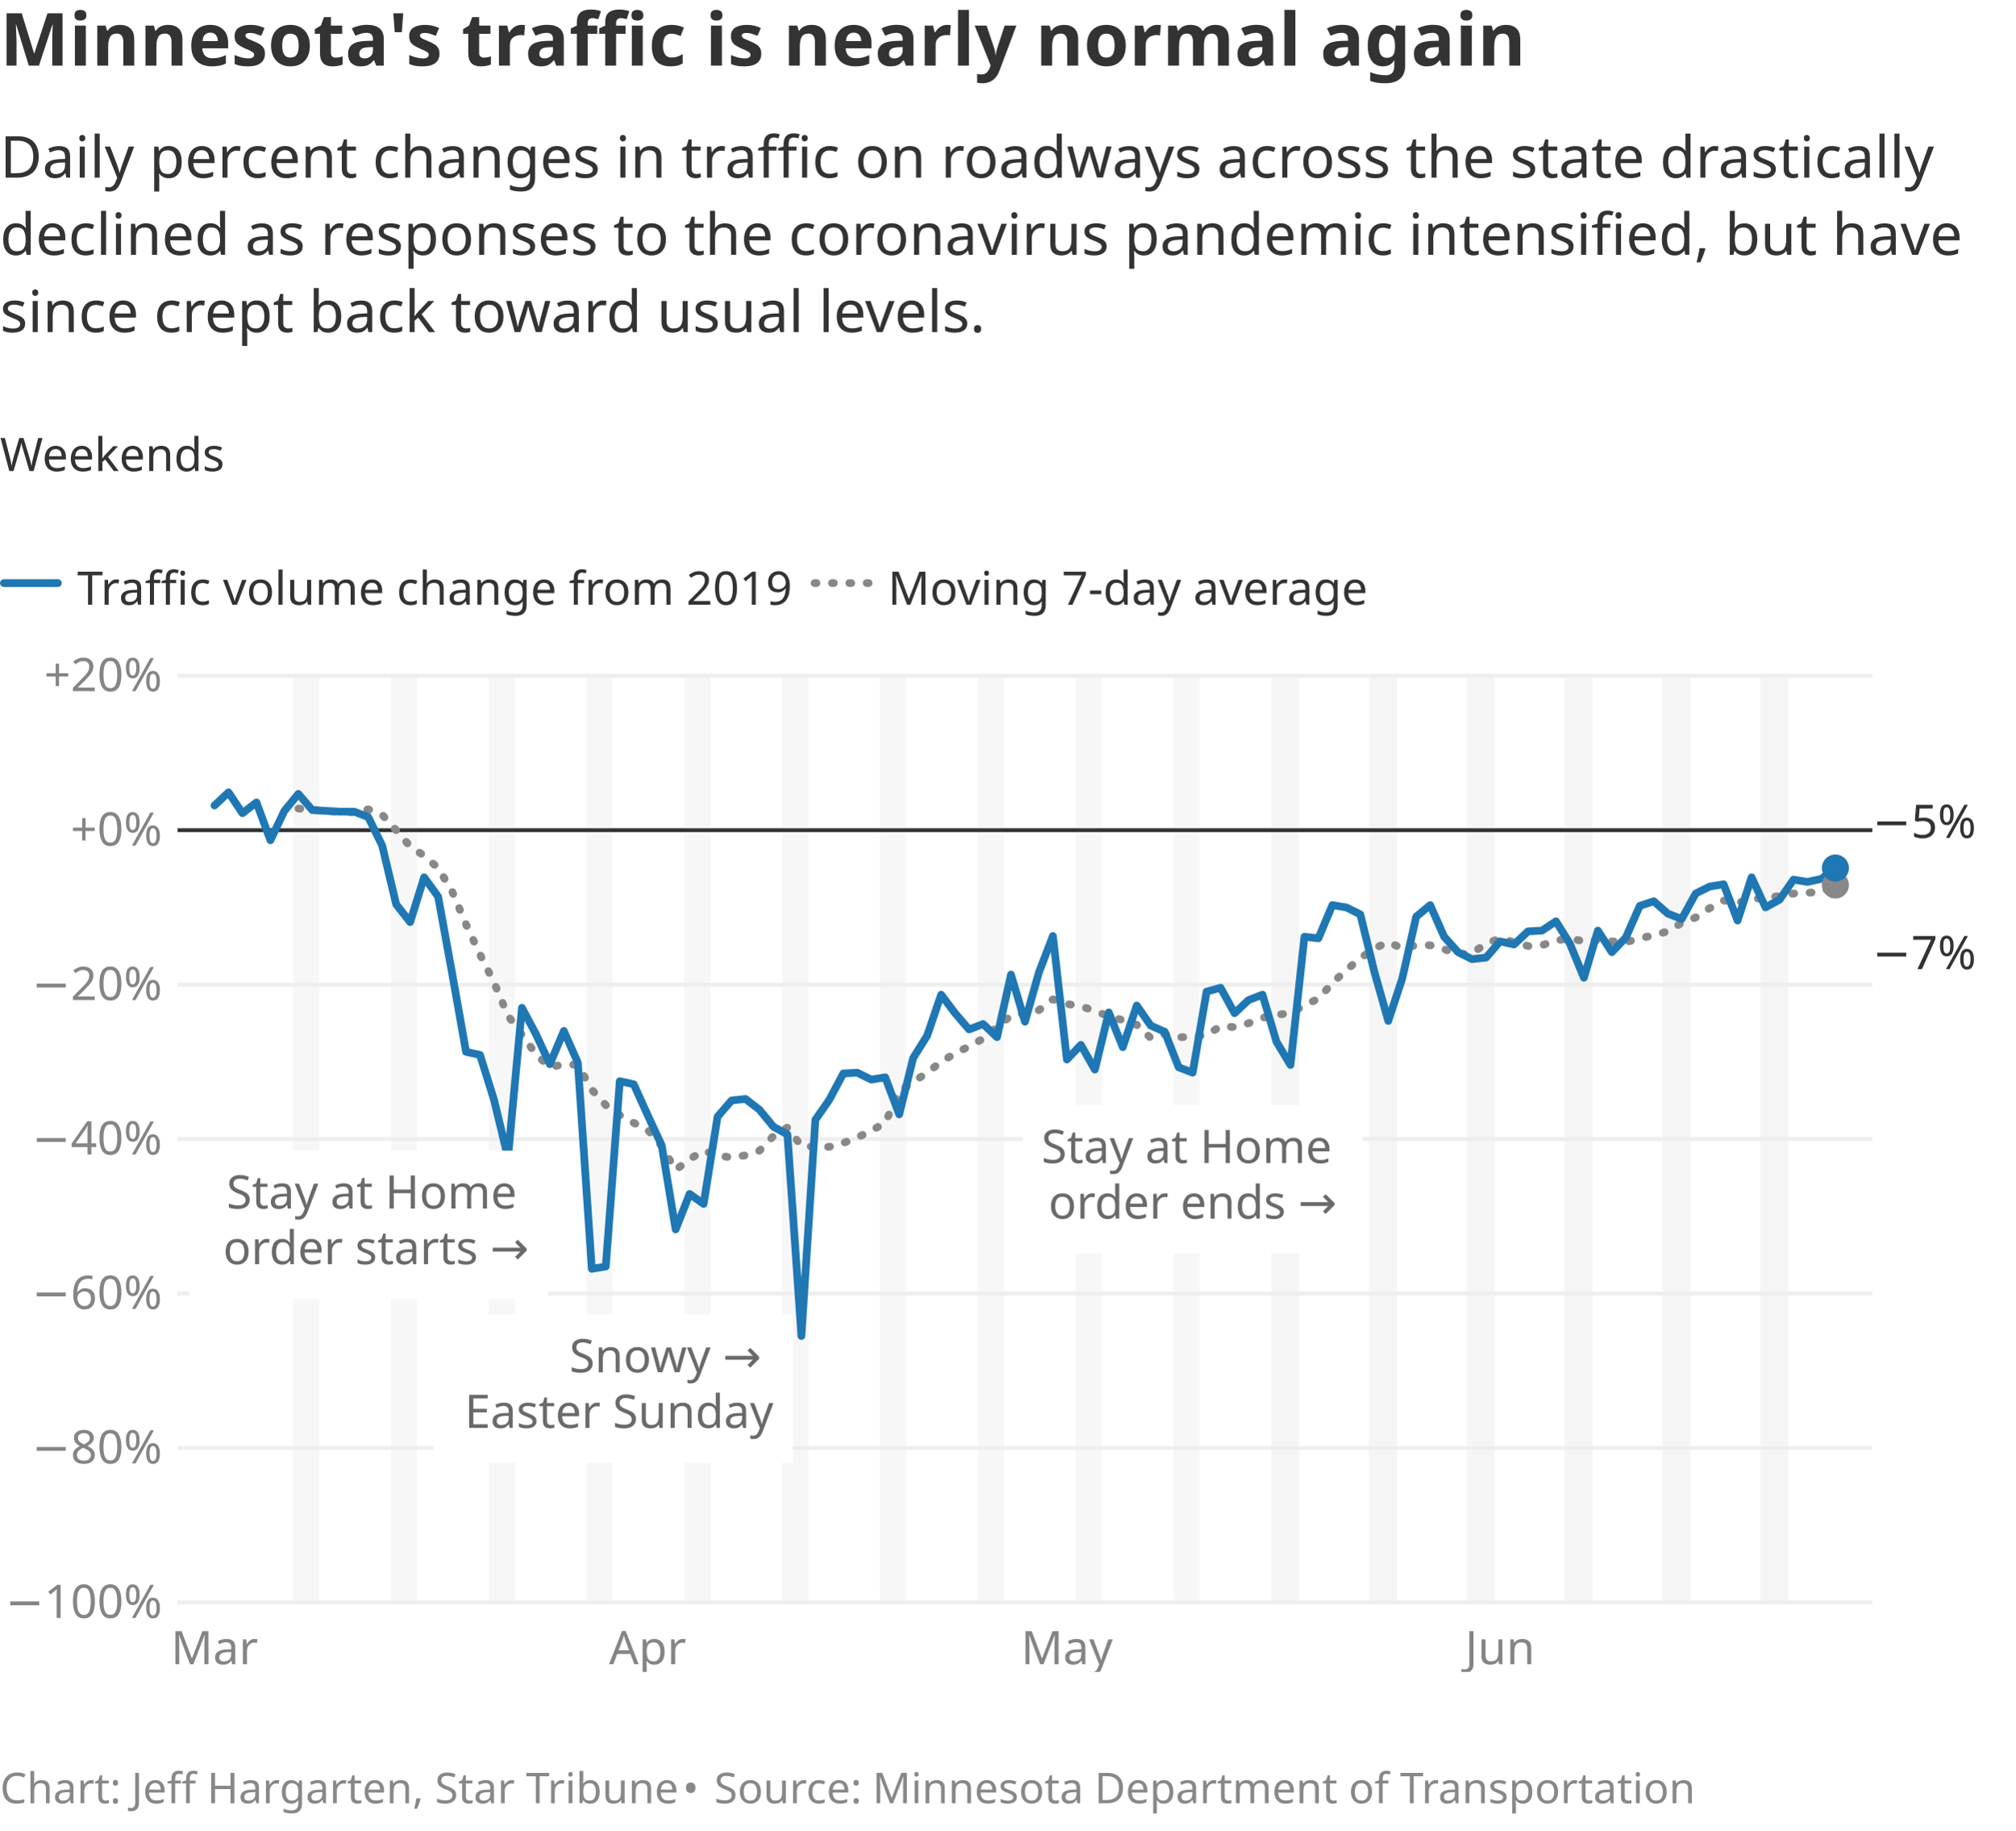
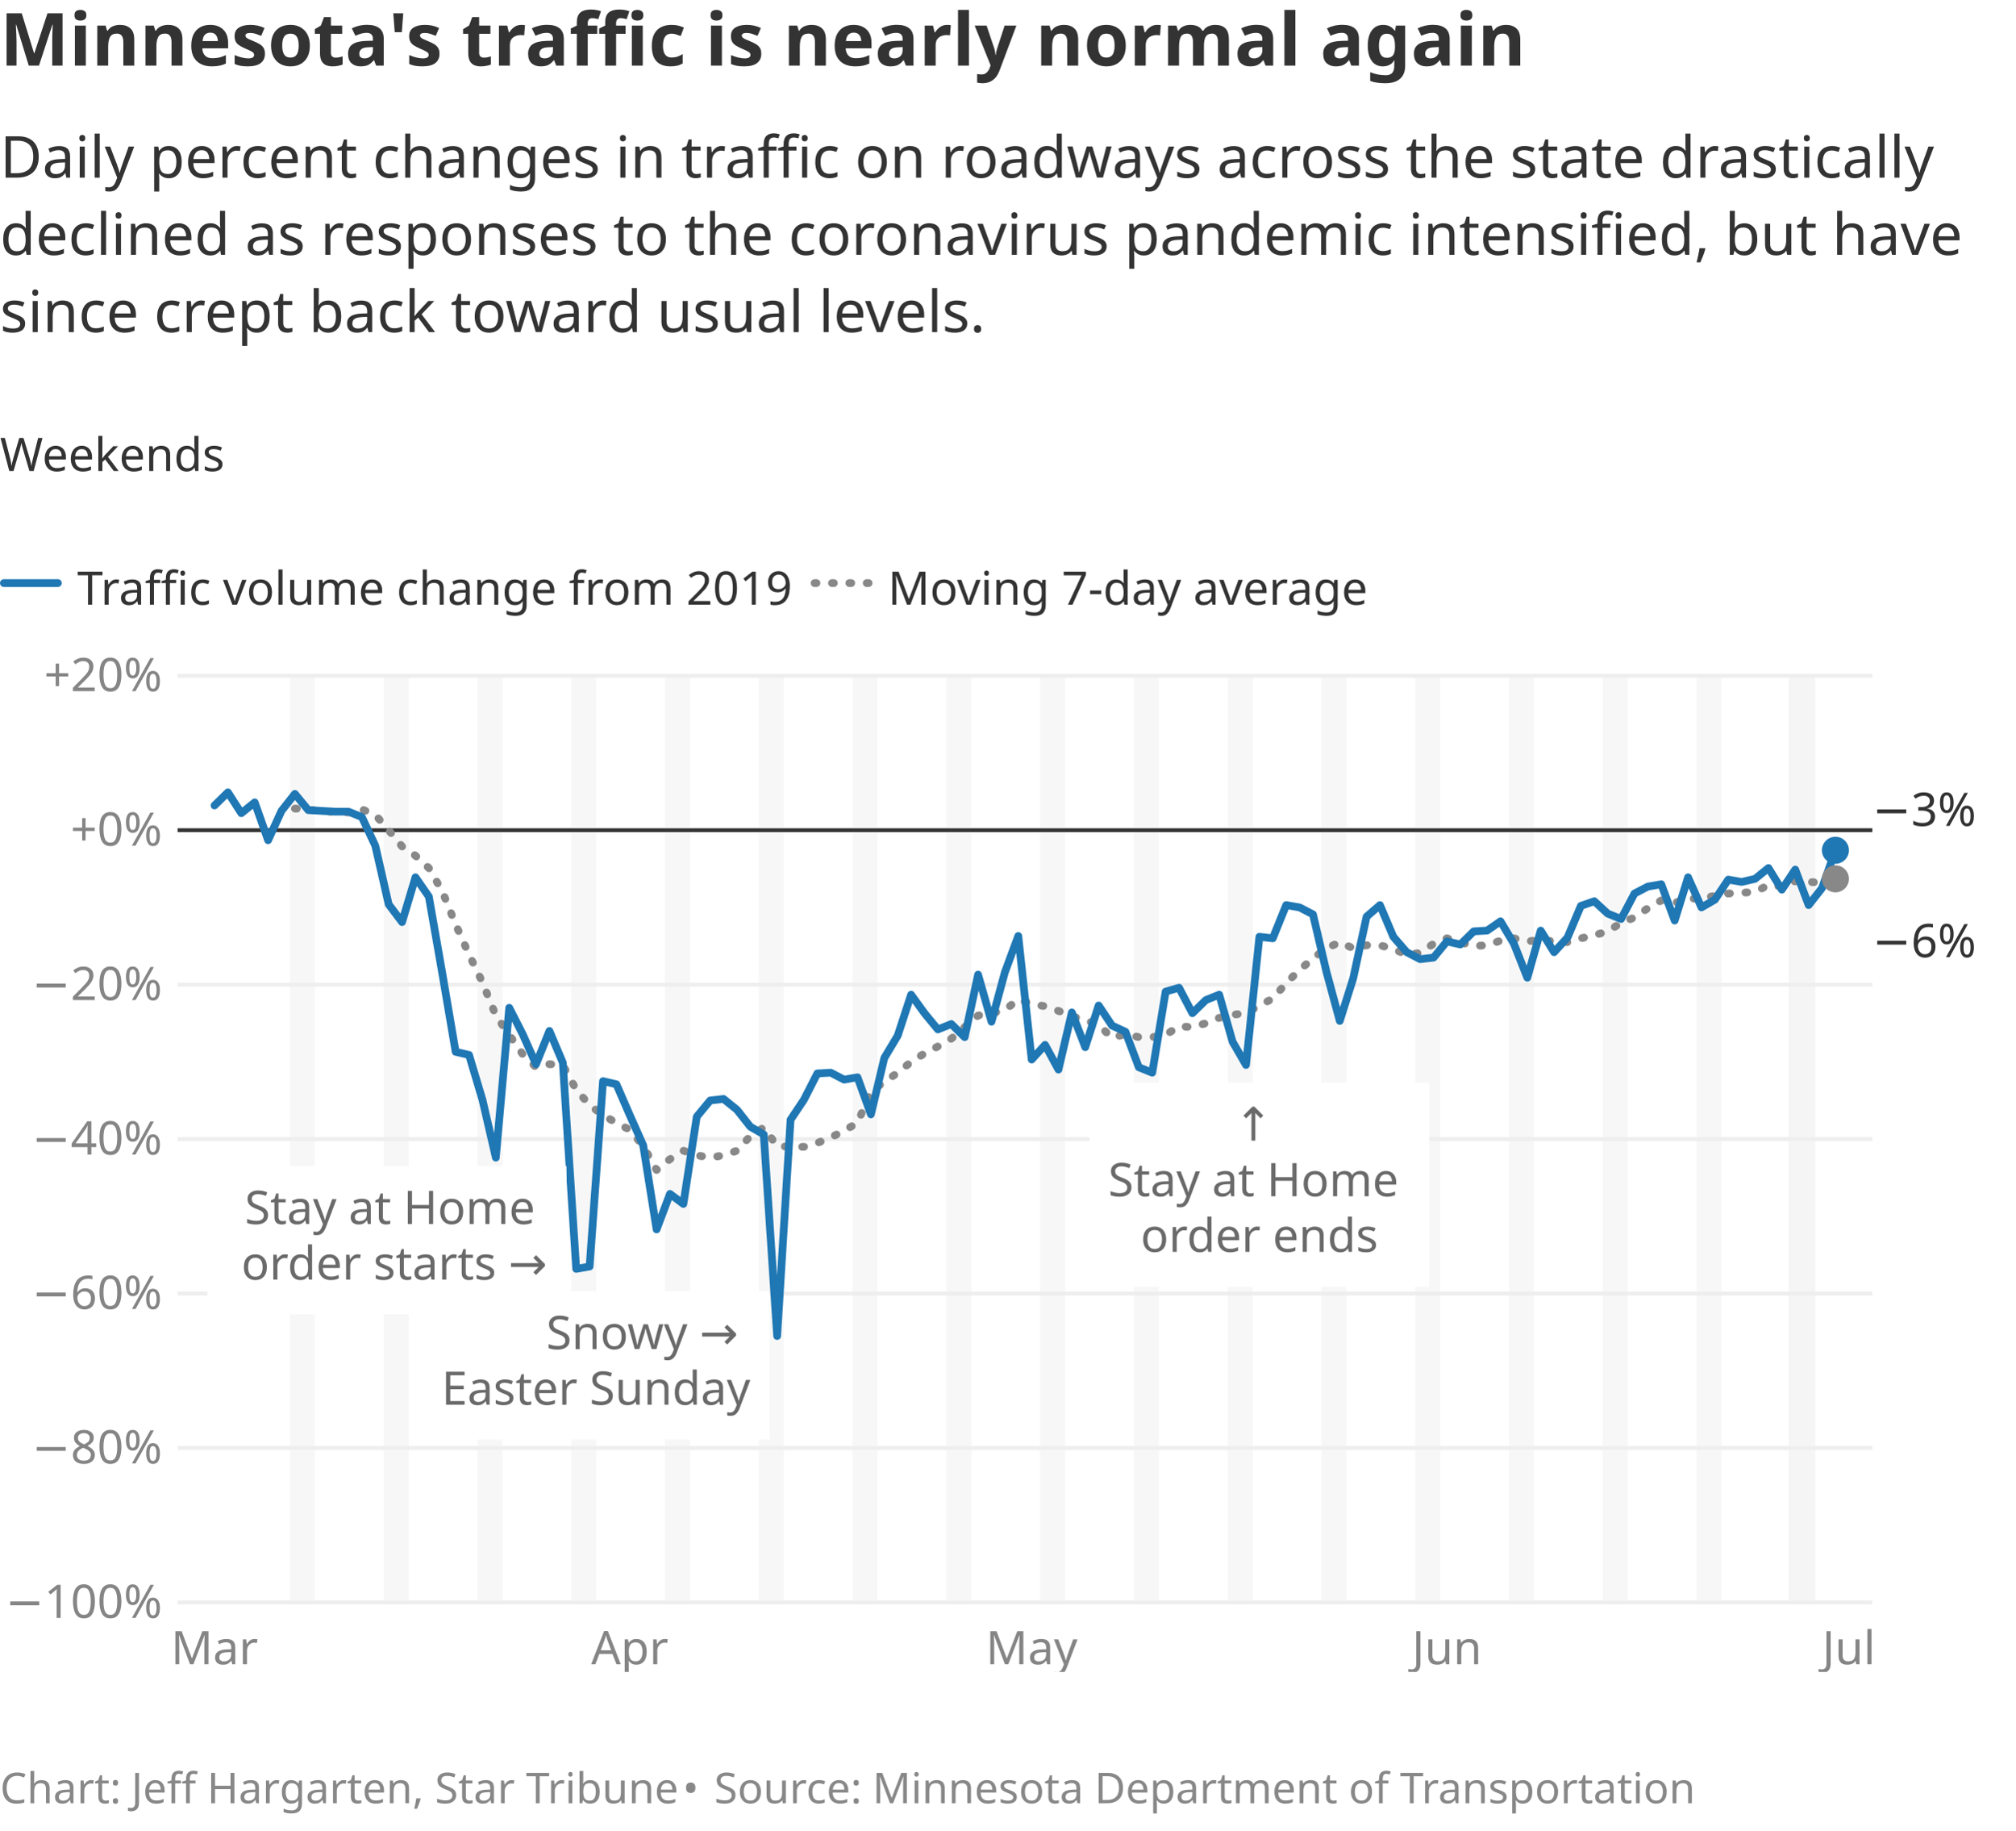
<svg xmlns="http://www.w3.org/2000/svg" id="exportSvg" width="522" height="474">
  <defs />
  <g>
    <g id="header-svg">
      <g id="text-svg">
        <text transform="translate(0, -2)" fill="rgb(51,51,51)" style="font-family: BentonSans; font-weight: 700; font-size: 19px;">
          <tspan x="0" dy="19">Minnesota's traffic is nearly normal again</tspan>
        </text>
      </g>
      <g id="text-svg">
        <text transform="translate(0, 31)" fill="rgb(51,51,51)" style="font-family: BentonSans; font-weight: 400; font-size: 15px;">
          <tspan x="0" dy="15">Daily percent changes in traffic on roadways across the state drastically </tspan>
        </text>
        <text transform="translate(0, 51)" fill="rgb(51,51,51)" style="font-family: BentonSans; font-weight: 400; font-size: 15px;">
          <tspan x="0" dy="15">declined as responses to the coronavirus pandemic intensified, but have </tspan>
        </text>
        <text transform="translate(0, 71)" fill="rgb(51,51,51)" style="font-family: BentonSans; font-weight: 400; font-size: 15px;">
          <tspan x="0" dy="15">since crept back toward usual levels.</tspan>
        </text>
        <text transform="translate(0, 110)" fill="rgb(51,51,51)" style="font-family: BentonSans; font-weight: 400; font-size: 12px;">
          <tspan x="0" dy="12">Weekends</tspan>
        </text>
      </g>
    </g>
    <g id="chart-svg">
      <g id="group-svg" clip-path="url(#rect-mask-group-0)" transform="translate(0, 141)">
        <clipPath id="rect-mask-group-0">
          <rect x="0" y="0" width="522" height="292" />
        </clipPath>
        <g id="group-svg" transform="translate(46, 34)">
          <g id="x-svg ticks-svg" transform="translate(0, 245)">
            <g transform="translate(9.56427, 0)">
              <text transform="translate(-11.5, -12) translate(11.5, 11)" fill="rgb(133, 133, 133)" style="text-anchor: middle; font-family: BentonSans; font-weight: 400; font-size: 12px;">
                <tspan x="0" dy="12">Mar</tspan>
              </text>
            </g>
-             <g transform="translate(121.7713, 0)">
+             <g transform="translate(117.1346, 0)">
              <text transform="translate(-10, -12) translate(10, 11)" fill="rgb(133, 133, 133)" style="text-anchor: middle; font-family: BentonSans; font-weight: 400; font-size: 12px;">
                <tspan x="0" dy="12">Apr</tspan>
              </text>
            </g>
-             <g transform="translate(230.3587, 0)">
-               <text transform="translate(-12.5, -12) translate(12.5, 11)" fill="rgb(133, 133, 133)" style="text-anchor: middle; font-family: BentonSans; font-weight: 400; font-size: 12px;">
+             <g transform="translate(221.235, 0)">
+               <text transform="translate(-12.49999, -12) translate(12.49999, 11)" fill="rgb(133, 133, 133)" style="text-anchor: middle; font-family: BentonSans; font-weight: 400; font-size: 12px;">
                <tspan x="0" dy="12">May</tspan>
              </text>
            </g>
-             <g transform="translate(342.5658, 0)">
+             <g transform="translate(328.8054, 0)">
              <text transform="translate(-10, -12) translate(10, 11)" fill="rgb(133, 133, 133)" style="text-anchor: middle; font-family: BentonSans; font-weight: 400; font-size: 12px;">
                <tspan x="0" dy="12">Jun</tspan>
              </text>
            </g>
+             <g transform="translate(432.9057, 0)">
+               <text transform="translate(-8, -12) translate(8, 11)" fill="rgb(133, 133, 133)" style="text-anchor: middle; font-family: BentonSans; font-weight: 400; font-size: 12px;">
+                 <tspan x="0" dy="12">Jul</tspan>
+               </text>
+             </g>
          </g>
          <g id="x-svg axis-svg" transform="translate(0, 40)">
            <line x1="0" x2="439" y1="0" y2="0" style="stroke: rgb(51, 51, 51); stroke-width: 1;" />
          </g>
          <g id="free-range-svg">
-             <rect width="6.787" height="240" transform="translate(29.92442, 0)" fill="rgb(87,87,87)" style="opacity: 0.05; fill: rgb(87, 87, 87);" />
-             <rect width="6.787" height="240" transform="translate(55.26149, 0)" fill="rgb(87,87,87)" style="opacity: 0.05; fill: rgb(87, 87, 87);" />
-             <rect width="6.787" height="240" transform="translate(80.59856, 0)" fill="rgb(87,87,87)" style="opacity: 0.05; fill: rgb(87, 87, 87);" />
-             <rect width="6.787" height="240" transform="translate(105.9356, 0)" fill="rgb(87,87,87)" style="opacity: 0.05; fill: rgb(87, 87, 87);" />
-             <rect width="6.787" height="240" transform="translate(131.2727, 0)" fill="rgb(87,87,87)" style="opacity: 0.05; fill: rgb(87, 87, 87);" />
-             <rect width="6.787" height="240" transform="translate(156.6098, 0)" fill="rgb(87,87,87)" style="opacity: 0.05; fill: rgb(87, 87, 87);" />
-             <rect width="6.787" height="240" transform="translate(181.9468, 0)" fill="rgb(87,87,87)" style="opacity: 0.05; fill: rgb(87, 87, 87);" />
-             <rect width="6.787" height="240" transform="translate(207.2839, 0)" fill="rgb(87,87,87)" style="opacity: 0.05; fill: rgb(87, 87, 87);" />
-             <rect width="6.787" height="240" transform="translate(232.621, 0)" fill="rgb(87,87,87)" style="opacity: 0.05; fill: rgb(87, 87, 87);" />
-             <rect width="6.787" height="240" transform="translate(257.9581, 0)" fill="rgb(87,87,87)" style="opacity: 0.05; fill: rgb(87, 87, 87);" />
-             <rect width="7.239" height="240" transform="translate(283.2951, 0)" fill="rgb(51,51,51)" style="opacity: 0.05; fill: rgb(51, 51, 51);" />
-             <rect width="7.239" height="240" transform="translate(308.6322, 0)" fill="rgb(51,51,51)" style="opacity: 0.05; fill: rgb(51, 51, 51);" />
-             <rect width="7.239" height="240" transform="translate(333.9693, 0)" fill="rgb(51,51,51)" style="opacity: 0.05; fill: rgb(51, 51, 51);" />
-             <rect width="7.239" height="240" transform="translate(359.3063, 0)" fill="rgb(51,51,51)" style="opacity: 0.05; fill: rgb(51, 51, 51);" />
-             <rect width="7.239" height="240" transform="translate(384.6434, 0)" fill="rgb(51,51,51)" style="opacity: 0.05; fill: rgb(51, 51, 51);" />
-             <rect width="7.239" height="240" transform="translate(409.9805, 0)" fill="rgb(51,51,51)" style="opacity: 0.05; fill: rgb(51, 51, 51);" />
+             <rect width="6.506" height="240" transform="translate(29.08309, 0)" fill="rgb(87,87,87)" style="opacity: 0.05; fill: rgb(87, 87, 87);" />
+             <rect width="6.506" height="240" transform="translate(53.37317, 0)" fill="rgb(87,87,87)" style="opacity: 0.05; fill: rgb(87, 87, 87);" />
+             <rect width="6.506" height="240" transform="translate(77.66326, 0)" fill="rgb(87,87,87)" style="opacity: 0.05; fill: rgb(87, 87, 87);" />
+             <rect width="6.506" height="240" transform="translate(101.9533, 0)" fill="rgb(87,87,87)" style="opacity: 0.05; fill: rgb(87, 87, 87);" />
+             <rect width="6.506" height="240" transform="translate(126.2434, 0)" fill="rgb(87,87,87)" style="opacity: 0.05; fill: rgb(87, 87, 87);" />
+             <rect width="6.506" height="240" transform="translate(150.5335, 0)" fill="rgb(87,87,87)" style="opacity: 0.05; fill: rgb(87, 87, 87);" />
+             <rect width="6.506" height="240" transform="translate(174.8236, 0)" fill="rgb(87,87,87)" style="opacity: 0.05; fill: rgb(87, 87, 87);" />
+             <rect width="6.506" height="240" transform="translate(199.1137, 0)" fill="rgb(87,87,87)" style="opacity: 0.05; fill: rgb(87, 87, 87);" />
+             <rect width="6.506" height="240" transform="translate(223.4038, 0)" fill="rgb(87,87,87)" style="opacity: 0.05; fill: rgb(87, 87, 87);" />
+             <rect width="6.506" height="240" transform="translate(247.6938, 0)" fill="rgb(87,87,87)" style="opacity: 0.05; fill: rgb(87, 87, 87);" />
+             <rect width="6.506" height="240" transform="translate(271.9839, 0)" fill="rgb(87,87,87)" style="opacity: 0.05; fill: rgb(87, 87, 87);" />
+             <rect width="6.506" height="240" transform="translate(296.274, 0)" fill="rgb(87,87,87)" style="opacity: 0.05; fill: rgb(87, 87, 87);" />
+             <rect width="6.506" height="240" transform="translate(320.5641, 0)" fill="rgb(87,87,87)" style="opacity: 0.05; fill: rgb(87, 87, 87);" />
+             <rect width="6.506" height="240" transform="translate(344.8542, 0)" fill="rgb(87,87,87)" style="opacity: 0.05; fill: rgb(87, 87, 87);" />
+             <rect width="6.506" height="240" transform="translate(369.1443, 0)" fill="rgb(87,87,87)" style="opacity: 0.05; fill: rgb(87, 87, 87);" />
+             <rect width="6.506" height="240" transform="translate(393.4344, 0)" fill="rgb(87,87,87)" style="opacity: 0.05; fill: rgb(87, 87, 87);" />
+             <rect width="6.94" height="240" transform="translate(417.2907, 0)" fill="rgb(51,51,51)" style="opacity: 0.05; fill: rgb(51, 51, 51);" />
          </g>
          <g id="y-grid-svg">
            <g transform="translate(0, 240)">
              <line x1="0" x2="439" y1="0" y2="0" style="stroke: rgb(238, 238, 238); stroke-width: 1;" />
              <text transform="translate(-4, 4) translate(-41, -12) translate(41, 0)" fill="rgb(133, 133, 133)" style="text-anchor: end; font-family: BentonSans; font-weight: 400; font-size: 12px;">
                <tspan x="0" dy="12">−100%</tspan>
              </text>
            </g>
            <g transform="translate(0, 200)">
              <line x1="0" x2="439" y1="0" y2="0" style="stroke: rgb(238, 238, 238); stroke-width: 1;" />
              <text transform="translate(-4, 4) translate(-35, -12) translate(35, 0)" fill="rgb(133, 133, 133)" style="text-anchor: end; font-family: BentonSans; font-weight: 400; font-size: 12px;">
                <tspan x="0" dy="12">−80%</tspan>
              </text>
            </g>
            <g transform="translate(0, 160)">
              <line x1="0" x2="439" y1="0" y2="0" style="stroke: rgb(238, 238, 238); stroke-width: 1;" />
              <text transform="translate(-4, 4) translate(-35, -12) translate(35, 0)" fill="rgb(133, 133, 133)" style="text-anchor: end; font-family: BentonSans; font-weight: 400; font-size: 12px;">
                <tspan x="0" dy="12">−60%</tspan>
              </text>
            </g>
            <g transform="translate(0, 120)">
              <line x1="0" x2="439" y1="0" y2="0" style="stroke: rgb(238, 238, 238); stroke-width: 1;" />
              <text transform="translate(-4, 4) translate(-35, -12) translate(35, 0)" fill="rgb(133, 133, 133)" style="text-anchor: end; font-family: BentonSans; font-weight: 400; font-size: 12px;">
                <tspan x="0" dy="12">−40%</tspan>
              </text>
            </g>
            <g transform="translate(0, 80)">
              <line x1="0" x2="439" y1="0" y2="0" style="stroke: rgb(238, 238, 238); stroke-width: 1;" />
              <text transform="translate(-4, 4) translate(-35, -12) translate(35, 0)" fill="rgb(133, 133, 133)" style="text-anchor: end; font-family: BentonSans; font-weight: 400; font-size: 12px;">
                <tspan x="0" dy="12">−20%</tspan>
              </text>
            </g>
            <g id="tick-svg tick-major-svg" transform="translate(0, 40)">
              <text transform="translate(-4, 4) translate(-28, -12) translate(28, 0)" fill="rgb(133, 133, 133)" style="text-anchor: end; font-family: BentonSans; font-weight: 400; font-size: 12px;">
                <tspan x="0" dy="12">+0%</tspan>
              </text>
            </g>
            <g>
              <line x1="0" x2="439" y1="0" y2="0" style="stroke: rgb(238, 238, 238); stroke-width: 1;" />
              <text transform="translate(-4, 4) translate(-35, -12) translate(35, 0)" fill="rgb(133, 133, 133)" style="text-anchor: end; font-family: BentonSans; font-weight: 400; font-size: 12px;">
                <tspan x="0" dy="12">+20%</tspan>
              </text>
            </g>
          </g>
          <g id="lines-svg">
            <g id="moving_average-svg">
-               <path d="M31.282,34.4L34.901,34.6L38.521,35.2L42.141,35.2L45.76,35.4L49.38,34.6L52.999,36L56.619,40L60.238,44.2L63.858,46.6L67.478,49.8L71.097,55.8L74.717,64.4L78.336,72.2L81.956,79.4L85.575,88L89.195,93L92.815,98L96.434,101.4L100.054,100.6L103.673,100.8L107.293,107.2L110.913,111.2L114.532,113.8L118.152,115.8L121.771,117.6L125.391,121.8L129.01,128L132.63,125.2L136.25,123L139.869,124.2L143.489,124.8L147.108,124.2L150.728,123L154.348,119.2L157.967,117L161.587,121.8L165.206,122L168.826,122L172.445,121L176.065,119.6L179.685,117.8L183.304,115.8L186.924,107.6L190.543,105.2L194.163,102.8L197.783,100L201.402,97.8L205.022,96L208.641,94L212.261,91L215.88,88L219.5,87.4L223.12,86.6L226.739,83.8L230.359,85L233.978,85.6L237.598,86.8L241.217,88.2L244.837,89.2L248.457,90.4L252.076,93.8L255.696,92.8L259.315,93.6L262.935,93.6L266.555,93L270.174,90.8L273.794,91L277.413,90L281.033,88.6L284.652,87.8L288.272,87.4L291.892,85.4L295.511,83.6L299.131,79.6L302.75,76.2L306.37,73.2L309.99,70.6L313.609,69L317.229,70.6L320.848,69.8L324.468,69.8L328.087,70.8L331.707,72.2L335.327,71.8L338.946,69.4L342.566,68L346.185,69L349.805,70L353.425,69.8L357.044,68.6L360.664,68L364.283,68.8L367.903,68.4L371.522,68.8L375.142,69L378.762,68L382.381,67.2L386.001,66.2L389.62,64L393.24,62.6L396.859,60.2L400.479,58.2L404.099,58.8L407.718,57.8L411.338,57.6L414.957,57L418.577,56.4L422.197,56.2L425.816,56L429.436,54.2" stroke="rgb(136,136,136)" id="moving_average" style="stroke-width: 2; stroke-dasharray: 0.5, 4; stroke-linejoin: round; stroke-linecap: round; fill: none; mix-blend-mode: normal;" />
+               <path d="M30.384,34.4L33.854,34.6L37.324,35.2L40.794,35.2L44.264,35.4L47.734,34.6L51.204,36L54.674,40L58.144,44.2L61.614,46.6L65.084,49.8L68.554,55.8L72.024,64.4L75.494,72.2L78.965,79.4L82.435,88L85.905,93L89.375,98L92.845,101.4L96.315,100.6L99.785,100.8L103.255,107.2L106.725,111.2L110.195,113.8L113.665,115.8L117.135,117.6L120.605,121.8L124.075,128L127.545,125.2L131.015,123L134.485,124.2L137.955,124.8L141.425,124.2L144.895,123L148.365,119.2L151.835,117L155.305,121.8L158.775,122L162.245,122L165.715,121L169.185,119.6L172.655,117.8L176.125,115.8L179.595,107.6L183.065,105.2L186.535,102.8L190.005,100L193.475,97.8L196.945,96L200.415,94L203.885,91L207.355,88L210.825,87.4L214.295,86.6L217.765,83.8L221.235,85L224.705,85.6L228.175,86.8L231.645,88.2L235.115,89.2L238.585,90.4L242.055,93.8L245.525,92.8L248.995,93.6L252.465,93.6L255.935,93L259.405,90.8L262.875,91L266.345,90L269.815,88.6L273.285,87.8L276.755,87.4L280.225,85.4L283.695,83.6L287.165,79.6L290.635,76.2L294.105,73.2L297.575,70.6L301.045,69L304.515,70.6L307.985,69.8L311.455,69.8L314.925,70.8L318.395,72.2L321.865,71.8L325.335,69.4L328.805,68L332.275,69L335.745,70L339.215,69.8L342.685,68.6L346.155,68L349.625,68.8L353.095,68.4L356.565,68.8L360.035,69L363.506,68L366.976,67.2L370.446,66.2L373.916,64L377.386,62.6L380.856,60.2L384.326,58.2L387.796,58.8L391.266,57.8L394.736,57.6L398.206,57L401.676,56.4L405.146,56.2L408.616,56L412.086,54.2L415.556,54.6L419.026,53.2L422.496,53.4L425.966,53.6L429.436,52.6" stroke="rgb(136,136,136)" id="moving_average" style="stroke-width: 2; stroke-dasharray: 0.5, 4; stroke-linejoin: round; stroke-linecap: round; fill: none; mix-blend-mode: normal;" />
            </g>
            <g id="mn_volume-svg">
-               <path d="M9.564,33.6L13.184,30.2L16.803,35.6L20.423,32.8L24.043,42.6L27.662,35L31.282,30.6L34.901,34.8L38.521,35L42.141,35.2L45.76,35.2L49.38,36.6L52.999,44L56.619,59.2L60.238,63.8L63.858,52.2L67.478,57.2L71.097,77L74.717,97.4L78.336,98.2L81.956,109.8L85.575,124.8L89.195,86L92.815,92.8L96.434,100.6L100.054,92L103.673,100.2L107.293,153.6L110.913,153L114.532,105L118.152,105.8L121.771,113.8L125.391,121.6L129.01,143.4L132.63,134.2L136.25,136.8L139.869,114.2L143.489,110L147.108,109.6L150.728,112.4L154.348,116.8L157.967,118.8L161.587,171L165.206,115L168.826,109.8L172.445,103L176.065,102.8L179.685,104.6L183.304,104L186.924,113.6L190.543,99L194.163,93.2L197.783,82.6L201.402,87.4L205.022,91.6L208.641,90.2L212.261,93.6L215.88,77.4L219.5,89.6L223.12,76.8L226.739,67.4L230.359,99.4L233.978,95.6L237.598,102L241.217,87.2L244.837,96.2L248.457,85.4L252.076,90.6L255.696,92.2L259.315,101.4L262.935,102.8L266.555,81.8L270.174,80.8L273.794,87.4L277.413,84L281.033,82.6L284.652,94.8L288.272,100.8L291.892,67.6L295.511,68L299.131,59.4L302.75,60L306.37,61.8L309.99,76.6L313.609,89.4L317.229,78.4L320.848,62.4L324.468,59.4L328.087,67.6L331.707,71.6L335.327,73.4L338.946,73L342.566,68.8L346.185,69.6L349.805,66.2L353.425,66L357.044,63.6L360.664,69.4L364.283,78.2L367.903,66L371.522,71.6L375.142,67.8L378.762,59.6L382.381,58.4L386.001,61.6L389.62,63L393.24,56.4L396.859,54.6L400.479,54L404.099,63.4L407.718,52.2L411.338,60L414.957,58L418.577,52.8L422.197,53.4L425.816,52.6L429.436,49.8" stroke="rgb(31,119,180)" id="mn_volume" style="stroke-width: 2; stroke-linejoin: round; stroke-linecap: round; fill: none; mix-blend-mode: normal;" />
+               <path d="M9.564,33.6L13.034,30.2L16.504,35.6L19.974,32.8L23.444,42.6L26.914,35L30.384,30.6L33.854,34.8L37.324,35L40.794,35.2L44.264,35.2L47.734,36.6L51.204,44L54.674,59.2L58.144,63.8L61.614,52.2L65.084,57.2L68.554,77L72.024,97.4L75.494,98.2L78.965,109.8L82.435,124.8L85.905,86L89.375,92.8L92.845,100.6L96.315,92L99.785,100.2L103.255,153.6L106.725,153L110.195,105L113.665,105.8L117.135,113.8L120.605,121.6L124.075,143.4L127.545,134.2L131.015,136.8L134.485,114.2L137.955,110L141.425,109.6L144.895,112.4L148.365,116.8L151.835,118.8L155.305,171L158.775,115L162.245,109.8L165.715,103L169.185,102.8L172.655,104.6L176.125,104L179.595,113.6L183.065,99L186.535,93.2L190.005,82.6L193.475,87.4L196.945,91.6L200.415,90.2L203.885,93.6L207.355,77.4L210.825,89.6L214.295,76.8L217.765,67.4L221.235,99.4L224.705,95.6L228.175,102L231.645,87.2L235.115,96.2L238.585,85.4L242.055,90.6L245.525,92.2L248.995,101.4L252.465,102.8L255.935,81.8L259.405,80.8L262.875,87.4L266.345,84L269.815,82.6L273.285,94.8L276.755,100.8L280.225,67.6L283.695,68L287.165,59.4L290.635,60L294.105,61.8L297.575,76.6L301.045,89.4L304.515,78.4L307.985,62.4L311.455,59.4L314.925,67.6L318.395,71.6L321.865,73.4L325.335,73L328.805,68.8L332.275,69.6L335.745,66.2L339.215,66L342.685,63.6L346.155,69.4L349.625,78.2L353.095,66L356.565,71.6L360.035,67.8L363.506,59.6L366.976,58.4L370.446,61.6L373.916,63L377.386,56.4L380.856,54.6L384.326,54L387.796,63.4L391.266,52.2L394.736,60L398.206,58L401.676,52.8L405.146,53.4L408.616,52.6L412.086,49.8L415.556,55.4L419.026,50.2L422.496,59.4L425.966,55L429.436,45.2" stroke="rgb(31,119,180)" id="mn_volume" style="stroke-width: 2; stroke-linejoin: round; stroke-linecap: round; fill: none; mix-blend-mode: normal;" />
            </g>
          </g>
          <g id="line-symbols-svg">
-             <path d="M -1,0 a 1,1 0 1,0 2,0 a 1,1 0 1,0 -2,0 Z" id="moving_average" transform="translate(429.4357, 54.2) scale(3.5)" style="fill: rgb(136, 136, 136); mix-blend-mode: normal;" />
-             <path d="M -1,0 a 1,1 0 1,0 2,0 a 1,1 0 1,0 -2,0 Z" id="mn_volume" transform="translate(429.4357, 49.8) scale(3.5)" style="fill: rgb(31, 119, 180); mix-blend-mode: normal;" />
+             <path d="M -1,0 a 1,1 0 1,0 2,0 a 1,1 0 1,0 -2,0 Z" id="moving_average" transform="translate(429.4357, 52.6) scale(3.5)" style="fill: rgb(136, 136, 136); mix-blend-mode: normal;" />
+             <path d="M -1,0 a 1,1 0 1,0 2,0 a 1,1 0 1,0 -2,0 Z" id="mn_volume" transform="translate(429.4357, 45.2) scale(3.5)" style="fill: rgb(31, 119, 180); mix-blend-mode: normal;" />
          </g>
          <g id="free-texts-svg">
            <g id="bg-svg">
-               <rect width="93" height="38.406" transform="translate(3.004855, 122.9938)" fill="rgb(255,255,255)" style="fill: rgb(255, 255, 255);" />
-               <rect width="93" height="38.406" transform="translate(66.34753, 165.4)" fill="rgb(255,255,255)" style="fill: rgb(255, 255, 255);" />
-               <rect width="88" height="38.406" transform="translate(218.935, 111.1969)" fill="rgb(255,255,255)" style="fill: rgb(255, 255, 255);" />
-             </g>
-             <text transform="translate(91.00486, 137.9938) translate(-83, -12) translate(83, 0)" fill="rgb(106, 106, 106)" style="text-anchor: end; font-family: BentonSans; font-weight: 400; font-size: 12px;">
+               <rect width="93" height="38.406" transform="translate(7.736236, 126.9938)" fill="rgb(255,255,255)" style="fill: rgb(255, 255, 255);" />
+               <rect width="93" height="38.406" transform="translate(60.36475, 159.4)" fill="rgb(255,255,255)" style="fill: rgb(255, 255, 255);" />
+               <rect width="88" height="52.812" transform="translate(236.2252, 105.4)" fill="rgb(255,255,255)" style="fill: rgb(255, 255, 255);" />
+             </g>
+             <text transform="translate(95.73624, 141.9938) translate(-83, -12) translate(83, 0)" fill="rgb(106, 106, 106)" style="text-anchor: end; font-family: BentonSans; font-weight: 400; font-size: 12px;">
              <tspan x="0" dy="12">Stay at Home</tspan>
              <tspan x="0" dy="14.4">order starts →</tspan>
            </text>
-             <text transform="translate(154.3475, 180.4) translate(-83, -12) translate(83, 0)" fill="rgb(106, 106, 106)" style="text-anchor: end; font-family: BentonSans; font-weight: 400; font-size: 12px;">
+             <text transform="translate(148.3648, 174.4) translate(-83, -12) translate(83, 0)" fill="rgb(106, 106, 106)" style="text-anchor: end; font-family: BentonSans; font-weight: 400; font-size: 12px;">
              <tspan x="0" dy="12">Snowy →</tspan>
              <tspan x="0" dy="14.4">Easter Sunday</tspan>
            </text>
-             <text transform="translate(262.935, 126.1969) translate(-39, -12) translate(39, 0)" fill="rgb(106, 106, 106)" style="text-anchor: middle; font-family: BentonSans; font-weight: 400; font-size: 12px;">
-               <tspan x="0" dy="12">Stay at Home</tspan>
-               <tspan x="0" dy="14.4">order ends →</tspan>
+             <text transform="translate(280.2252, 120.4) translate(-39, -12) translate(39, 0)" fill="rgb(106, 106, 106)" style="text-anchor: middle; font-family: BentonSans; font-weight: 400; font-size: 12px;">
+               <tspan x="0" dy="12">↑</tspan>
+               <tspan x="0" dy="14.4">Stay at Home</tspan>
+               <tspan x="0" dy="14.4">order ends</tspan>
            </text>
          </g>
        </g>
      </g>
      <g id="mn_volume-svg" clip-path="url(#rect-mask-mn_volume-1)" transform="translate(0, 141)">
        <clipPath id="rect-mask-mn_volume-1">
          <rect x="0" y="0" width="16" height="20" />
        </clipPath>
        <path d="M1,10 L15,10" stroke="rgb(31,119,180)" id="mn_volume" style="stroke-width: 2; stroke-linejoin: round; stroke-linecap: round; fill: none; mix-blend-mode: normal;" />
      </g>
      <g id="mn_volume-svg">
        <text transform="translate(20, 144.6094)" fill="rgb(51,51,51)" style="font-family: BentonSans; font-weight: 400; font-size: 12px;">
          <tspan x="0" dy="12">Traffic volume change from 2019</tspan>
        </text>
      </g>
      <g id="moving_average-svg" clip-path="url(#rect-mask-moving_average-2)" transform="translate(210, 141)">
        <clipPath id="rect-mask-moving_average-2">
          <rect x="0" y="0" width="16" height="20" />
        </clipPath>
        <path d="M1,10 L15,10" stroke="rgb(136,136,136)" id="moving_average" style="stroke-width: 2; stroke-dasharray: 0.5, 4; stroke-linejoin: round; stroke-linecap: round; fill: none; mix-blend-mode: normal;" />
      </g>
      <g id="moving_average-svg">
        <text transform="translate(230, 144.6094)" fill="rgb(51,51,51)" style="font-family: BentonSans; font-weight: 400; font-size: 12px;">
          <tspan x="0" dy="12">Moving 7-day average</tspan>
        </text>
      </g>
      <g id="moving_average-svg">
-         <text transform="translate(485, 238.9844)" fill="rgb(51,51,51)" style="font-family: BentonSans; font-weight: 400; font-size: 12px;">
-           <tspan x="0" dy="12">−7%</tspan>
+         <text transform="translate(485, 235.8906)" fill="rgb(51,51,51)" style="font-family: BentonSans; font-weight: 400; font-size: 12px;">
+           <tspan x="0" dy="12">−6%</tspan>
        </text>
      </g>
      <g id="mn_volume-svg">
-         <text transform="translate(485, 205)" fill="rgb(51,51,51)" style="font-family: BentonSans; font-weight: 400; font-size: 12px;">
-           <tspan x="0" dy="12">−5%</tspan>
+         <text transform="translate(485, 201.8906)" fill="rgb(51,51,51)" style="font-family: BentonSans; font-weight: 400; font-size: 12px;">
+           <tspan x="0" dy="12">−3%</tspan>
        </text>
      </g>
    </g>
    <g id="after-body-svg" />
    <g id="above-footer-svg" />
    <g id="footer-svg">
      <g id="footer-inner-svg">
        <g id="footer-main-svg">
          <g id="text-svg">
            <text transform="translate(0, 456)" fill="rgb(136,136,136)" style="font-family: BentonSans; font-weight: 400; font-size: 11px;">
              <tspan x="0" dy="11">Chart:</tspan>
            </text>
            <text transform="translate(34, 456)" fill="rgb(136,136,136)" style="font-family: BentonSans; font-weight: 400; font-size: 11px;">
              <tspan x="0" dy="11">Jeff Hargarten, Star Tribune</tspan>
            </text>
          </g>
          <g id="text-svg">
            <text transform="translate(174, 456)" fill="rgb(136,136,136)" style="font-family: BentonSans; font-weight: 400; font-size: 11px;">
              <tspan x="0" dy="11">​ •</tspan>
            </text>
          </g>
          <g id="text-svg">
            <text transform="translate(185, 456)" fill="rgb(136,136,136)" style="font-family: BentonSans; font-weight: 400; font-size: 11px;">
              <tspan x="0" dy="11">Source:</tspan>
            </text>
            <text transform="translate(226, 456)" fill="rgb(136,136,136)" style="font-family: BentonSans; font-weight: 400; font-size: 11px;">
              <tspan x="0" dy="11">Minnesota Department of Transportation</tspan>
            </text>
          </g>
        </g>
      </g>
    </g>
    <g id="below-footer-svg" />
  </g>
</svg>
